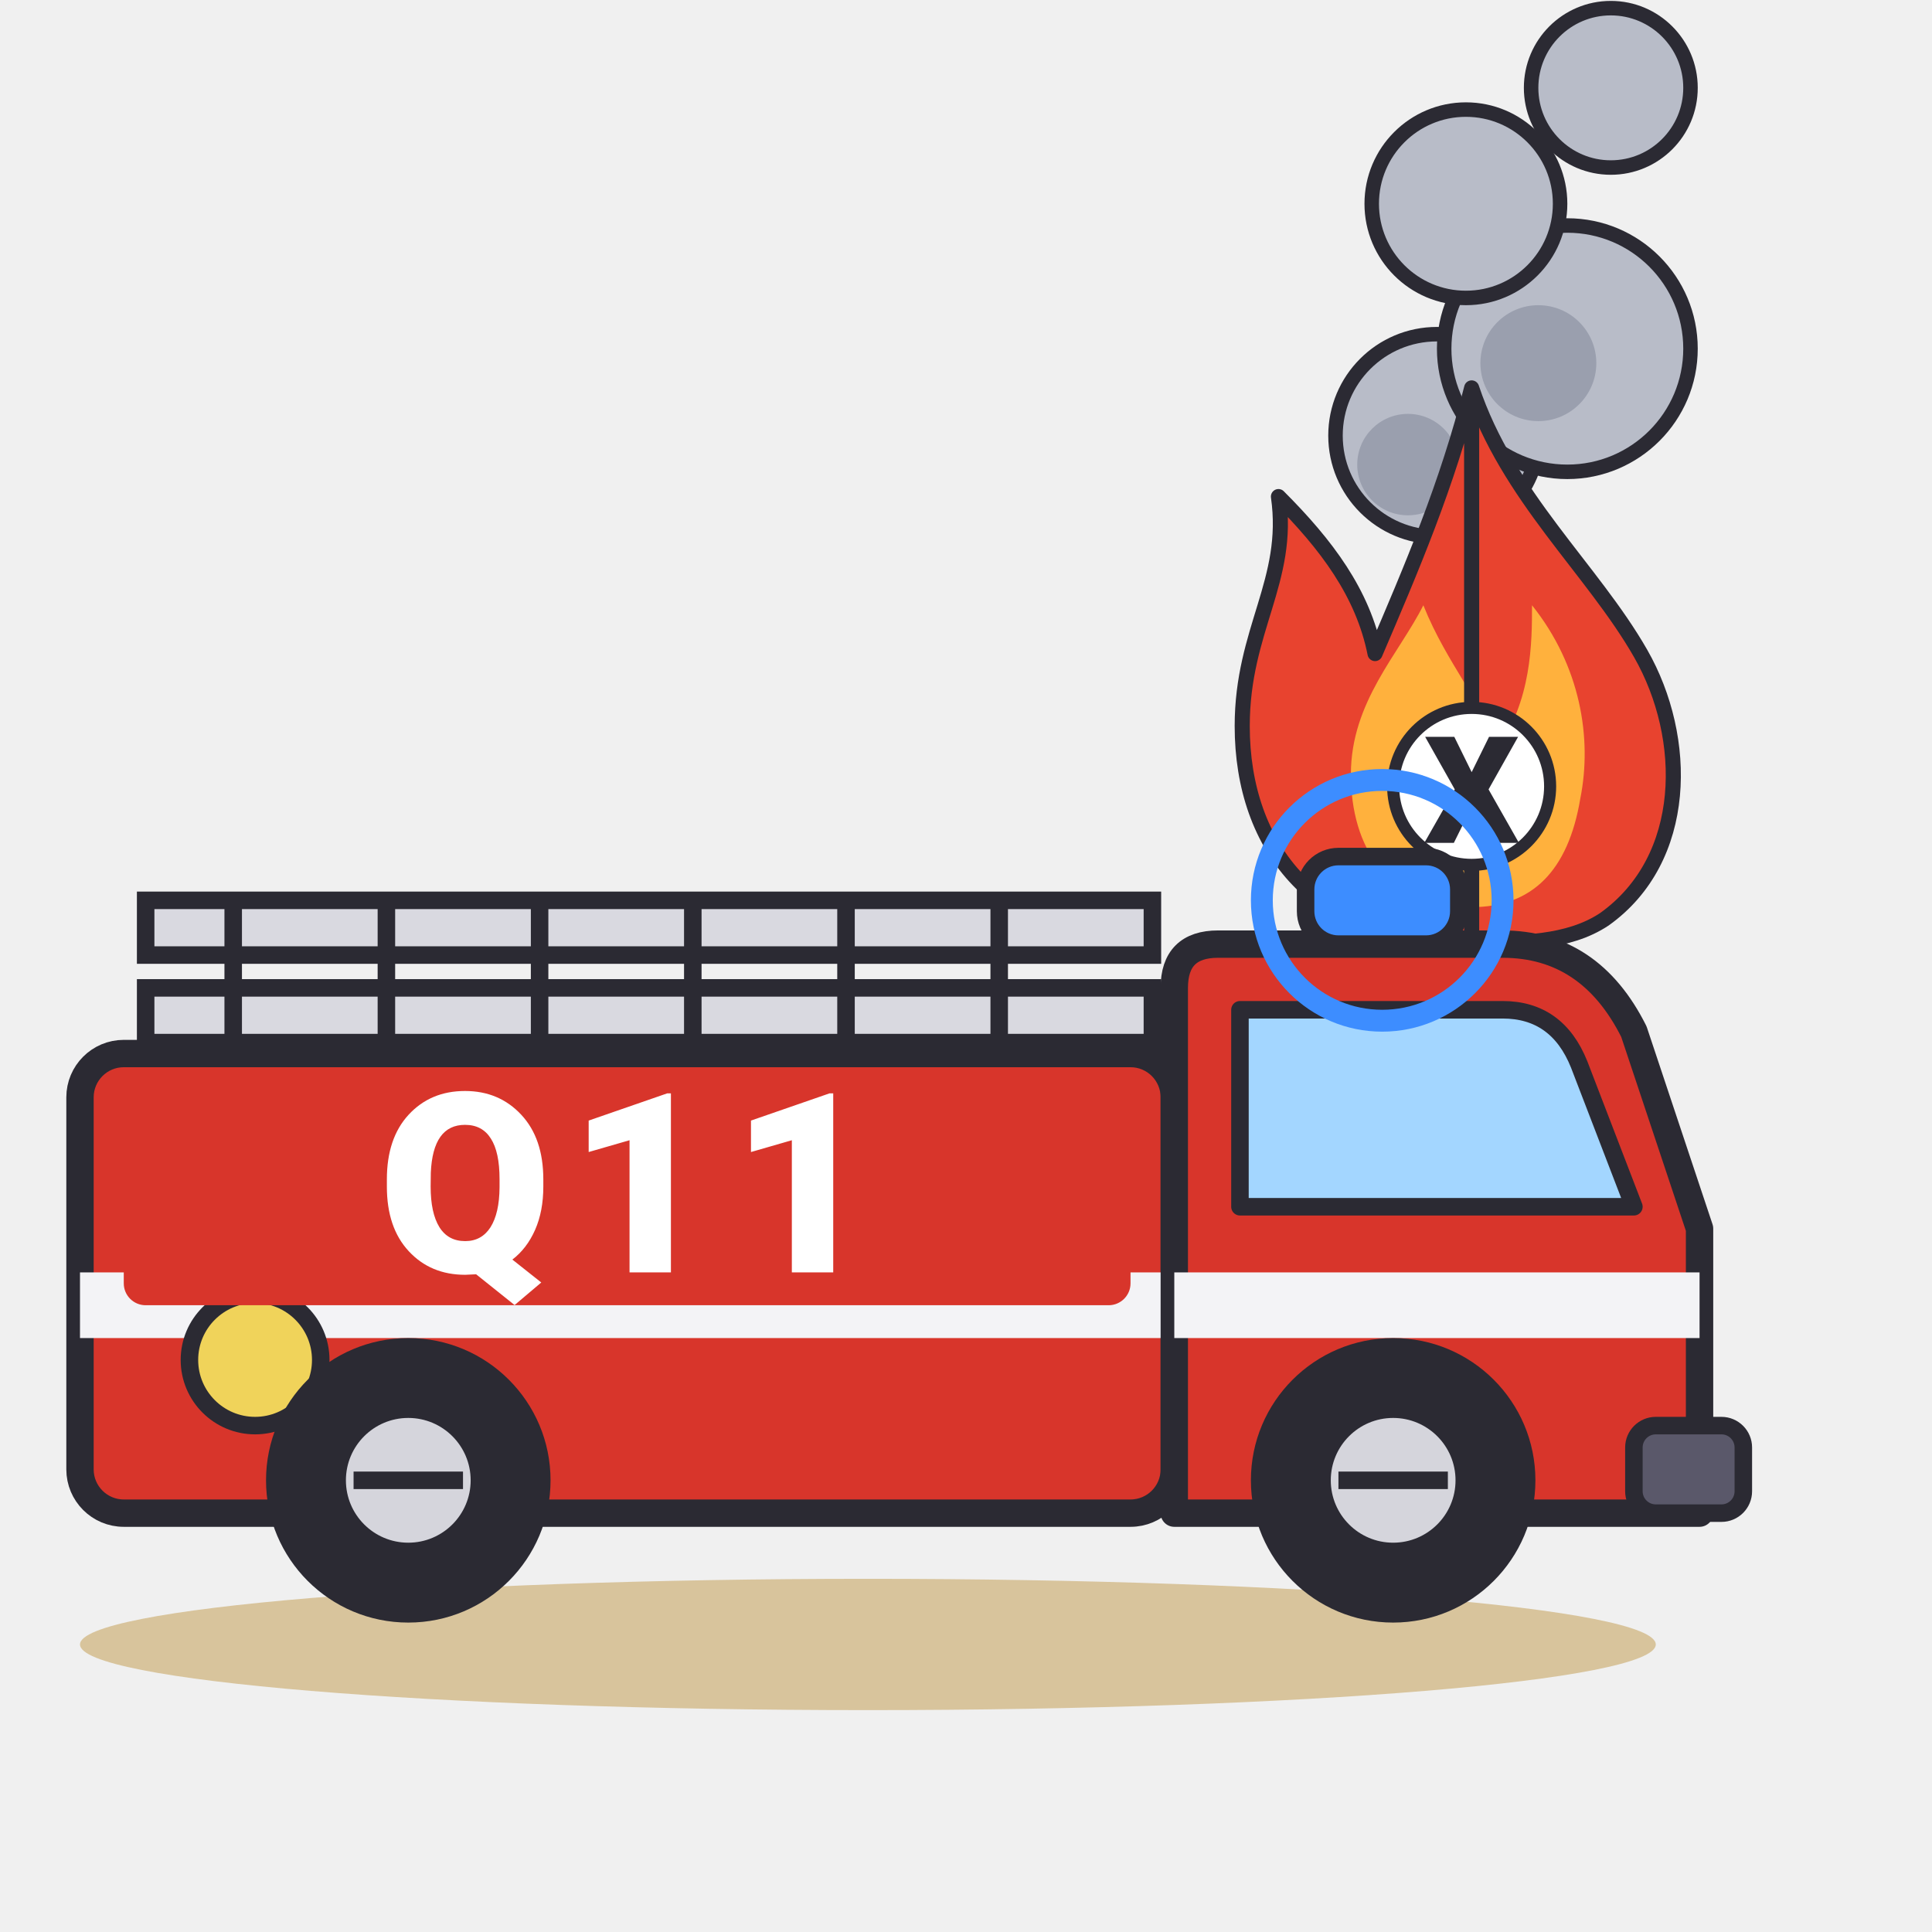
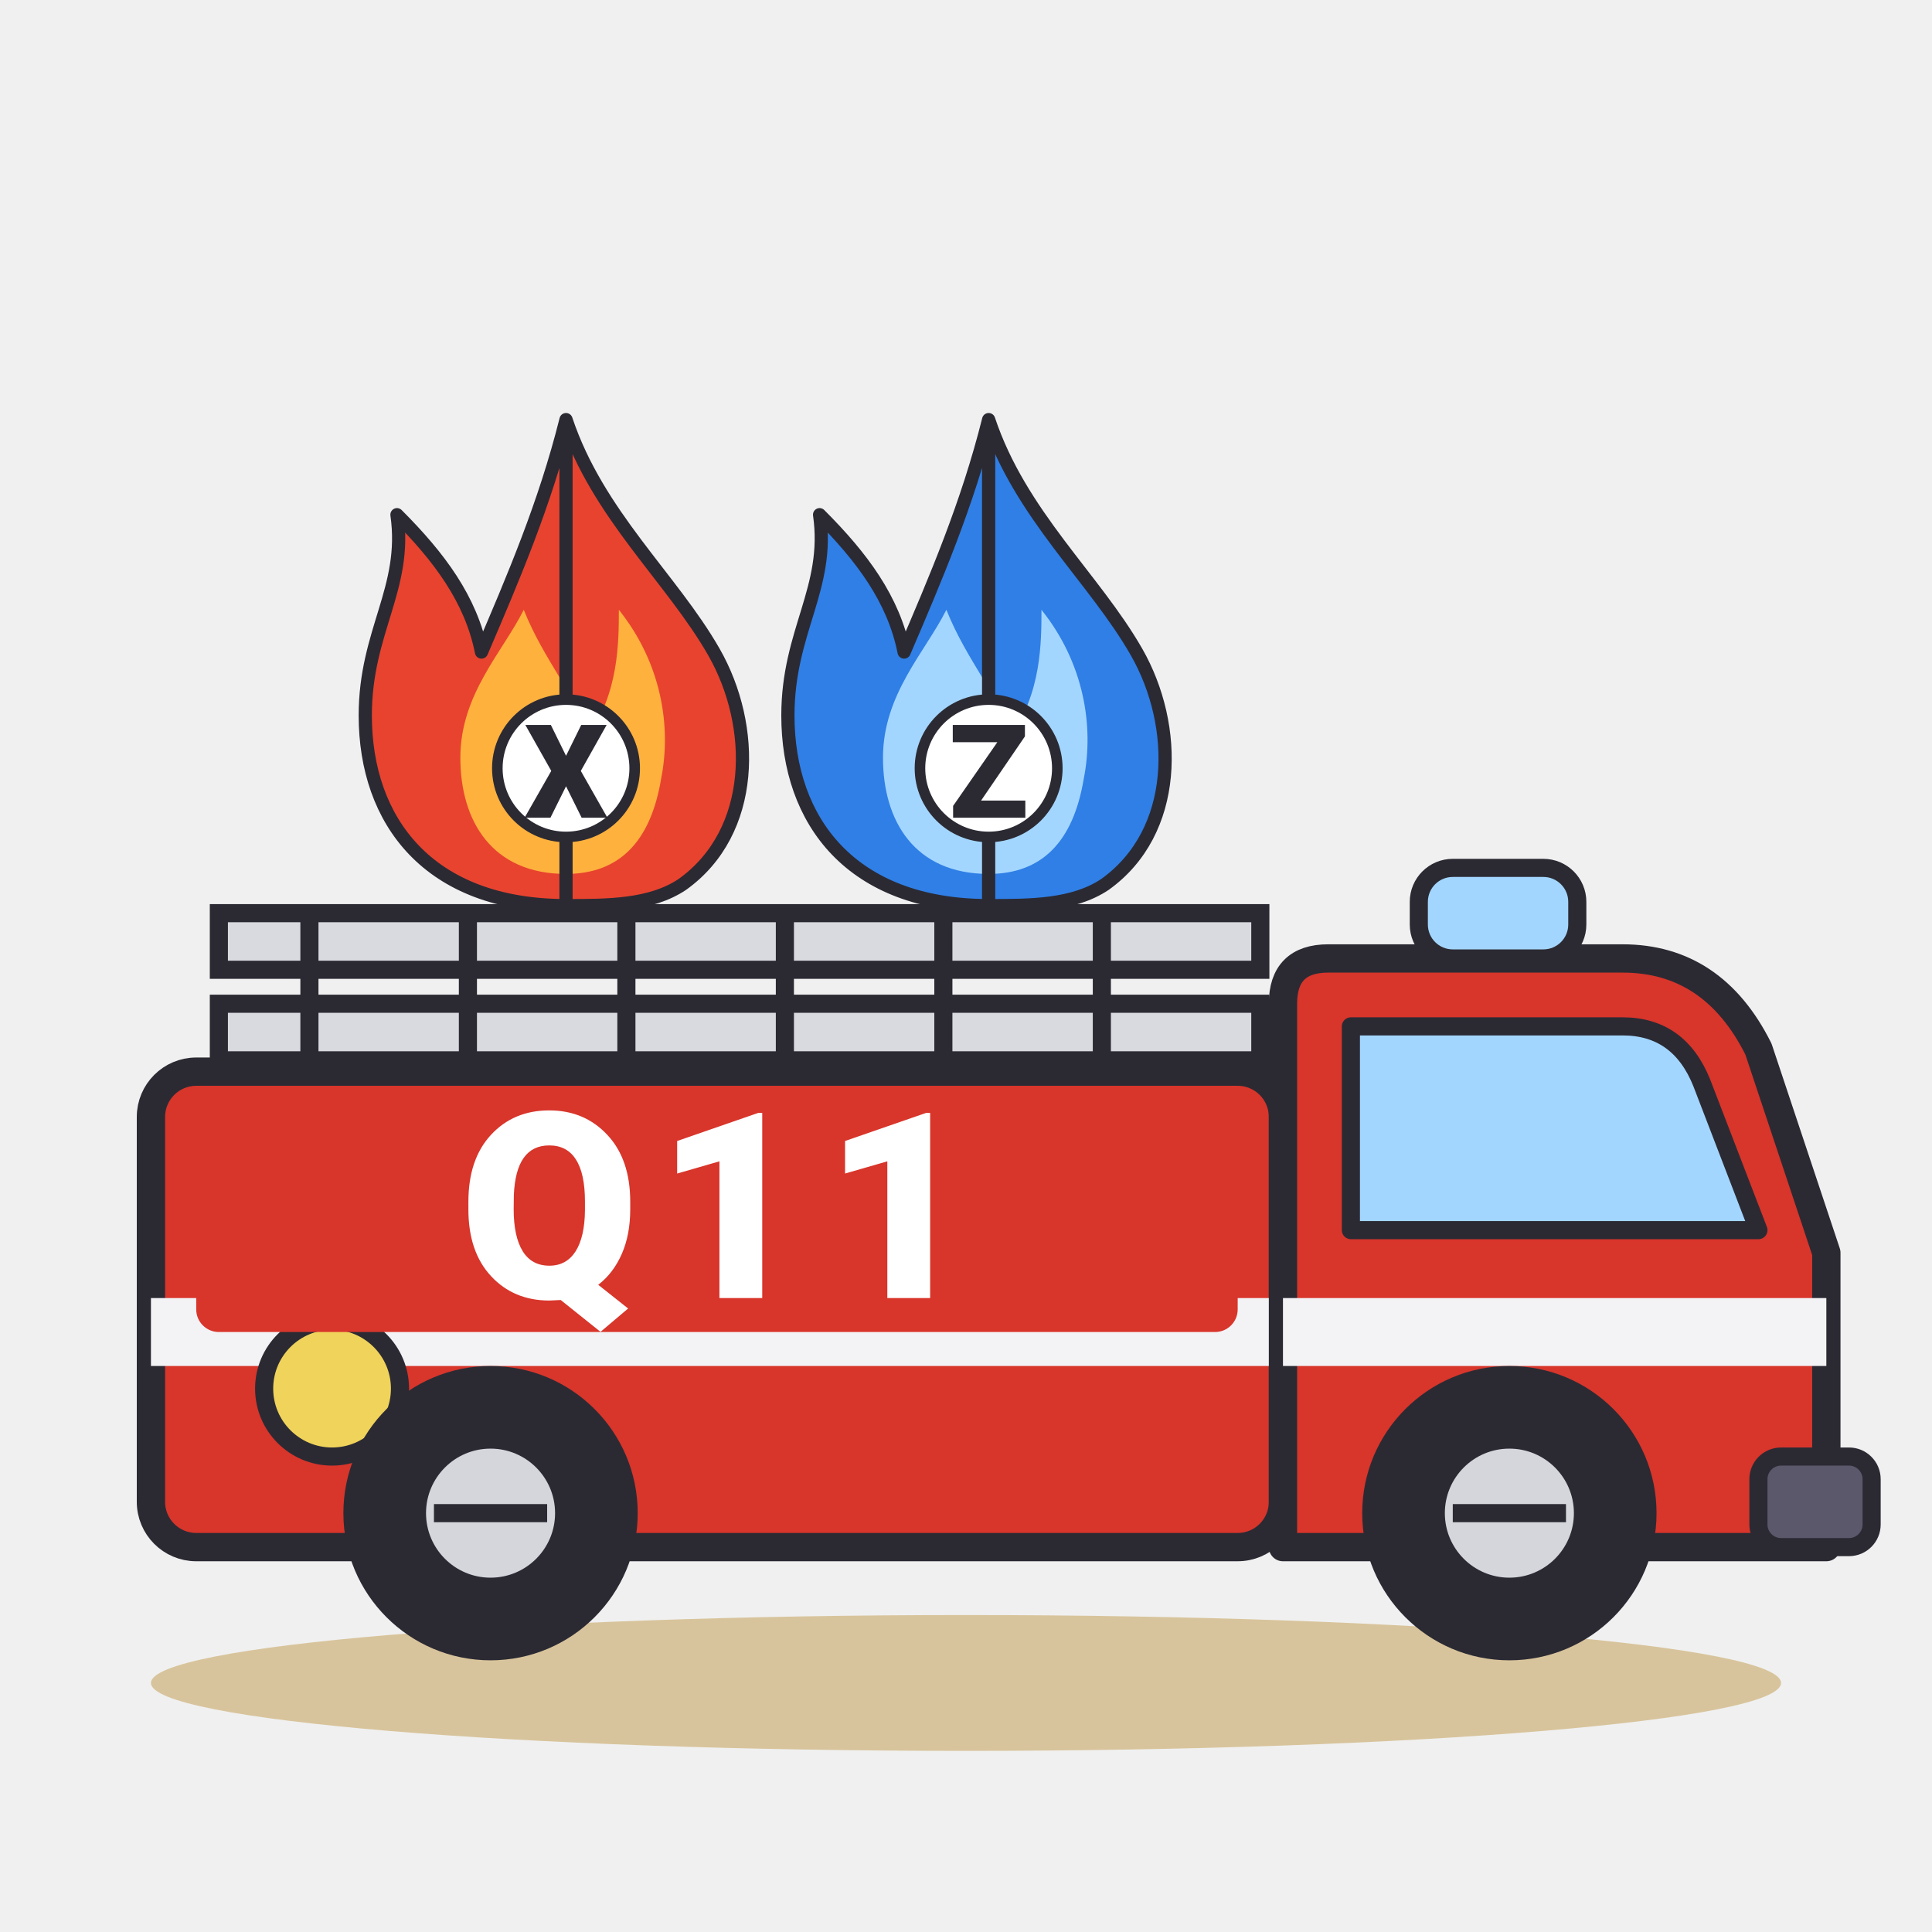
- <svg xmlns="http://www.w3.org/2000/svg" viewBox="0 0 512 512" width="512" height="512" role="img" aria-label="Q11 Emergency mark: the red fire truck with Q11 painted in white on its side, a red flame and smoke behind it">
+ <svg xmlns="http://www.w3.org/2000/svg" viewBox="0 0 512 512" width="512" height="512" role="img" aria-label="Q11 Emergency mark: the red fire truck with Q11 painted in white on its side and a red X flame and a blue Z flame side by side above it">
  <g>
-     <g transform="translate(400 150) scale(1.92)">
-       <g fill="#b8bcc8" stroke="#2b2a33" stroke-width="2">
-         <circle cx="-10" cy="-18" r="14" />
-         <circle cx="8" cy="-30" r="17" />
-         <circle cx="-6" cy="-50" r="13" />
-         <circle cx="14" cy="-66" r="11" />
-       </g>
-       <g fill="#9a9fae">
-         <circle cx="-14" cy="-14" r="7" />
-         <circle cx="4" cy="-28" r="8" />
-       </g>
-     </g>
-     <g transform="translate(390 250) scale(1.6)">
+     <g transform="translate(150 240) scale(1.4)">
      <path d="M0 0 C-26 0 -38 -16 -38 -36 C-38 -52 -30 -60 -32 -74 C-24 -66 -18 -58 -16 -48 C-10 -62 -4 -76 0 -92 L0 0 Z" fill="#e8432f" />
      <path d="M0 -92 C6 -74 20 -62 28 -48 C36 -34 36 -14 22 -4 C16 0 8 0 0 0 L0 -92 Z" fill="#e8432f" />
      <path d="M0 -6 C-14 -6 -20 -16 -20 -28 C-20 -40 -12 -48 -8 -56 C-4 -46 2 -40 4 -32 C10 -40 10 -50 10 -56 C18 -46 20 -34 18 -24 C16 -12 10 -6 0 -6 Z" fill="#ffb13d" />
      <path d="M0 0 C-26 0 -38 -16 -38 -36 C-38 -52 -30 -60 -32 -74 C-24 -66 -18 -58 -16 -48 C-10 -62 -4 -76 0 -92 M0 -92 C6 -74 20 -62 28 -48 C36 -34 36 -14 22 -4 C16 0 8 0 0 0 Z" fill="none" stroke="#2b2a33" stroke-width="2.5" stroke-linejoin="round" />
      <g>
        <circle cx="0" cy="-26" r="13" fill="#ffffff" stroke="#2b2a33" stroke-width="2" />
        <text x="0" y="-16.64" text-anchor="middle" font-size="24.7" font-weight="800" fill="#2b2a33" font-family="system-ui, -apple-system, &quot;Segoe UI&quot;, Roboto, sans-serif" style="user-select:none">X</text>
      </g>
    </g>
-     <g transform="translate(230 430) scale(2.9)">
+     <g transform="translate(262 240) scale(1.4)">
+       <path d="M0 0 C-26 0 -38 -16 -38 -36 C-38 -52 -30 -60 -32 -74 C-24 -66 -18 -58 -16 -48 C-10 -62 -4 -76 0 -92 L0 0 Z" fill="#2f7fe6" />
+       <path d="M0 -92 C6 -74 20 -62 28 -48 C36 -34 36 -14 22 -4 C16 0 8 0 0 0 L0 -92 Z" fill="#2f7fe6" />
+       <path d="M0 -6 C-14 -6 -20 -16 -20 -28 C-20 -40 -12 -48 -8 -56 C-4 -46 2 -40 4 -32 C10 -40 10 -50 10 -56 C18 -46 20 -34 18 -24 C16 -12 10 -6 0 -6 Z" fill="#a3d6ff" />
+       <path d="M0 0 C-26 0 -38 -16 -38 -36 C-38 -52 -30 -60 -32 -74 C-24 -66 -18 -58 -16 -48 C-10 -62 -4 -76 0 -92 M0 -92 C6 -74 20 -62 28 -48 C36 -34 36 -14 22 -4 C16 0 8 0 0 0 Z" fill="none" stroke="#2b2a33" stroke-width="2.5" stroke-linejoin="round" />
+       <g>
+         <circle cx="0" cy="-26" r="13" fill="#ffffff" stroke="#2b2a33" stroke-width="2" />
+         <text x="0" y="-16.64" text-anchor="middle" font-size="24.7" font-weight="800" fill="#2b2a33" font-family="system-ui, -apple-system, &quot;Segoe UI&quot;, Roboto, sans-serif" style="user-select:none">Z</text>
+       </g>
+     </g>
+     <g transform="translate(256 440) scale(3)">
      <ellipse cx="0" cy="2" rx="72" ry="6" fill="#d8c49c" />
      <g>
        <g stroke="#2b2a33" stroke-width="1.6">
          <rect x="-66" y="-66" width="92" height="5" fill="#d9d9e0" />
          <rect x="-66" y="-58" width="92" height="5" fill="#d9d9e0" />
          <line x1="-58" y1="-66" x2="-58" y2="-53" />
          <line x1="-44" y1="-66" x2="-44" y2="-53" />
          <line x1="-30" y1="-66" x2="-30" y2="-53" />
          <line x1="-16" y1="-66" x2="-16" y2="-53" />
          <line x1="-2" y1="-66" x2="-2" y2="-53" />
          <line x1="12" y1="-66" x2="12" y2="-53" />
        </g>
        <rect x="-72" y="-52" width="100" height="42" rx="4" fill="#d8352b" stroke="#2b2a33" stroke-width="2.5" />
        <rect x="-72" y="-32" width="100" height="6" fill="#f3f3f6" />
        <g fill="#a8261f" stroke="#2b2a33" stroke-width="1.6">
          <rect x="-64" y="-47" width="22" height="13" rx="2" />
          <rect x="-38" y="-47" width="22" height="13" rx="2" />
          <rect x="-12" y="-47" width="22" height="13" rx="2" />
        </g>
        <path d="M28 -10 L28 -58 Q28 -62 32 -62 L58 -62 Q66 -62 70 -54 L76 -36 L76 -10 Z" fill="#d8352b" stroke="#2b2a33" stroke-width="2.5" stroke-linejoin="round" />
        <path d="M34 -56 L58 -56 Q63 -56 65 -51 L70 -38 L34 -38 Z" fill="#a3d6ff" stroke="#2b2a33" stroke-width="1.6" stroke-linejoin="round" />
        <rect x="28" y="-32" width="48" height="6" fill="#f3f3f6" />
        <rect x="70" y="-18" width="10" height="8" rx="2" fill="#5a586a" stroke="#2b2a33" stroke-width="1.6" />
        <circle cx="-56" cy="-24" r="6" fill="#f0d35a" stroke="#2b2a33" stroke-width="1.6" />
-         <rect x="40" y="-70" width="14" height="8" rx="3" fill="#3d8dff" stroke="#2b2a33" stroke-width="1.6" />
-         <circle cx="47" cy="-66" r="11" fill="none" stroke="#3d8dff" stroke-width="2" />
+         <rect x="40" y="-70" width="14" height="8" rx="3" fill="#a3d6ff" stroke="#2b2a33" stroke-width="1.6" />
        <g>
          <circle cx="-42" cy="-13" r="13" fill="#2b2a33" />
          <circle cx="-42" cy="-13" r="6.5" fill="#d5d5dc" stroke="#2b2a33" stroke-width="1.6" />
          <line x1="-47" y1="-13" x2="-37" y2="-13" stroke="#2b2a33" stroke-width="1.6" />
        </g>
        <g>
          <circle cx="48" cy="-13" r="13" fill="#2b2a33" />
          <circle cx="48" cy="-13" r="6.5" fill="#d5d5dc" stroke="#2b2a33" stroke-width="1.6" />
          <line x1="43" y1="-13" x2="53" y2="-13" stroke="#2b2a33" stroke-width="1.6" />
        </g>
      </g>
    </g>
-     <g transform="translate(230 430) scale(2.9)">
+     <g transform="translate(256 440) scale(3)">
      <rect x="-68" y="-50" width="92" height="21" rx="2" fill="#d8352b" />
      <text x="-22" y="-32" text-anchor="middle" font-size="23" font-weight="900" fill="#ffffff" font-family="system-ui, -apple-system, &quot;Segoe UI&quot;, Roboto, sans-serif" letter-spacing="1.5" style="user-select:none">Q11</text>
    </g>
  </g>
</svg>
